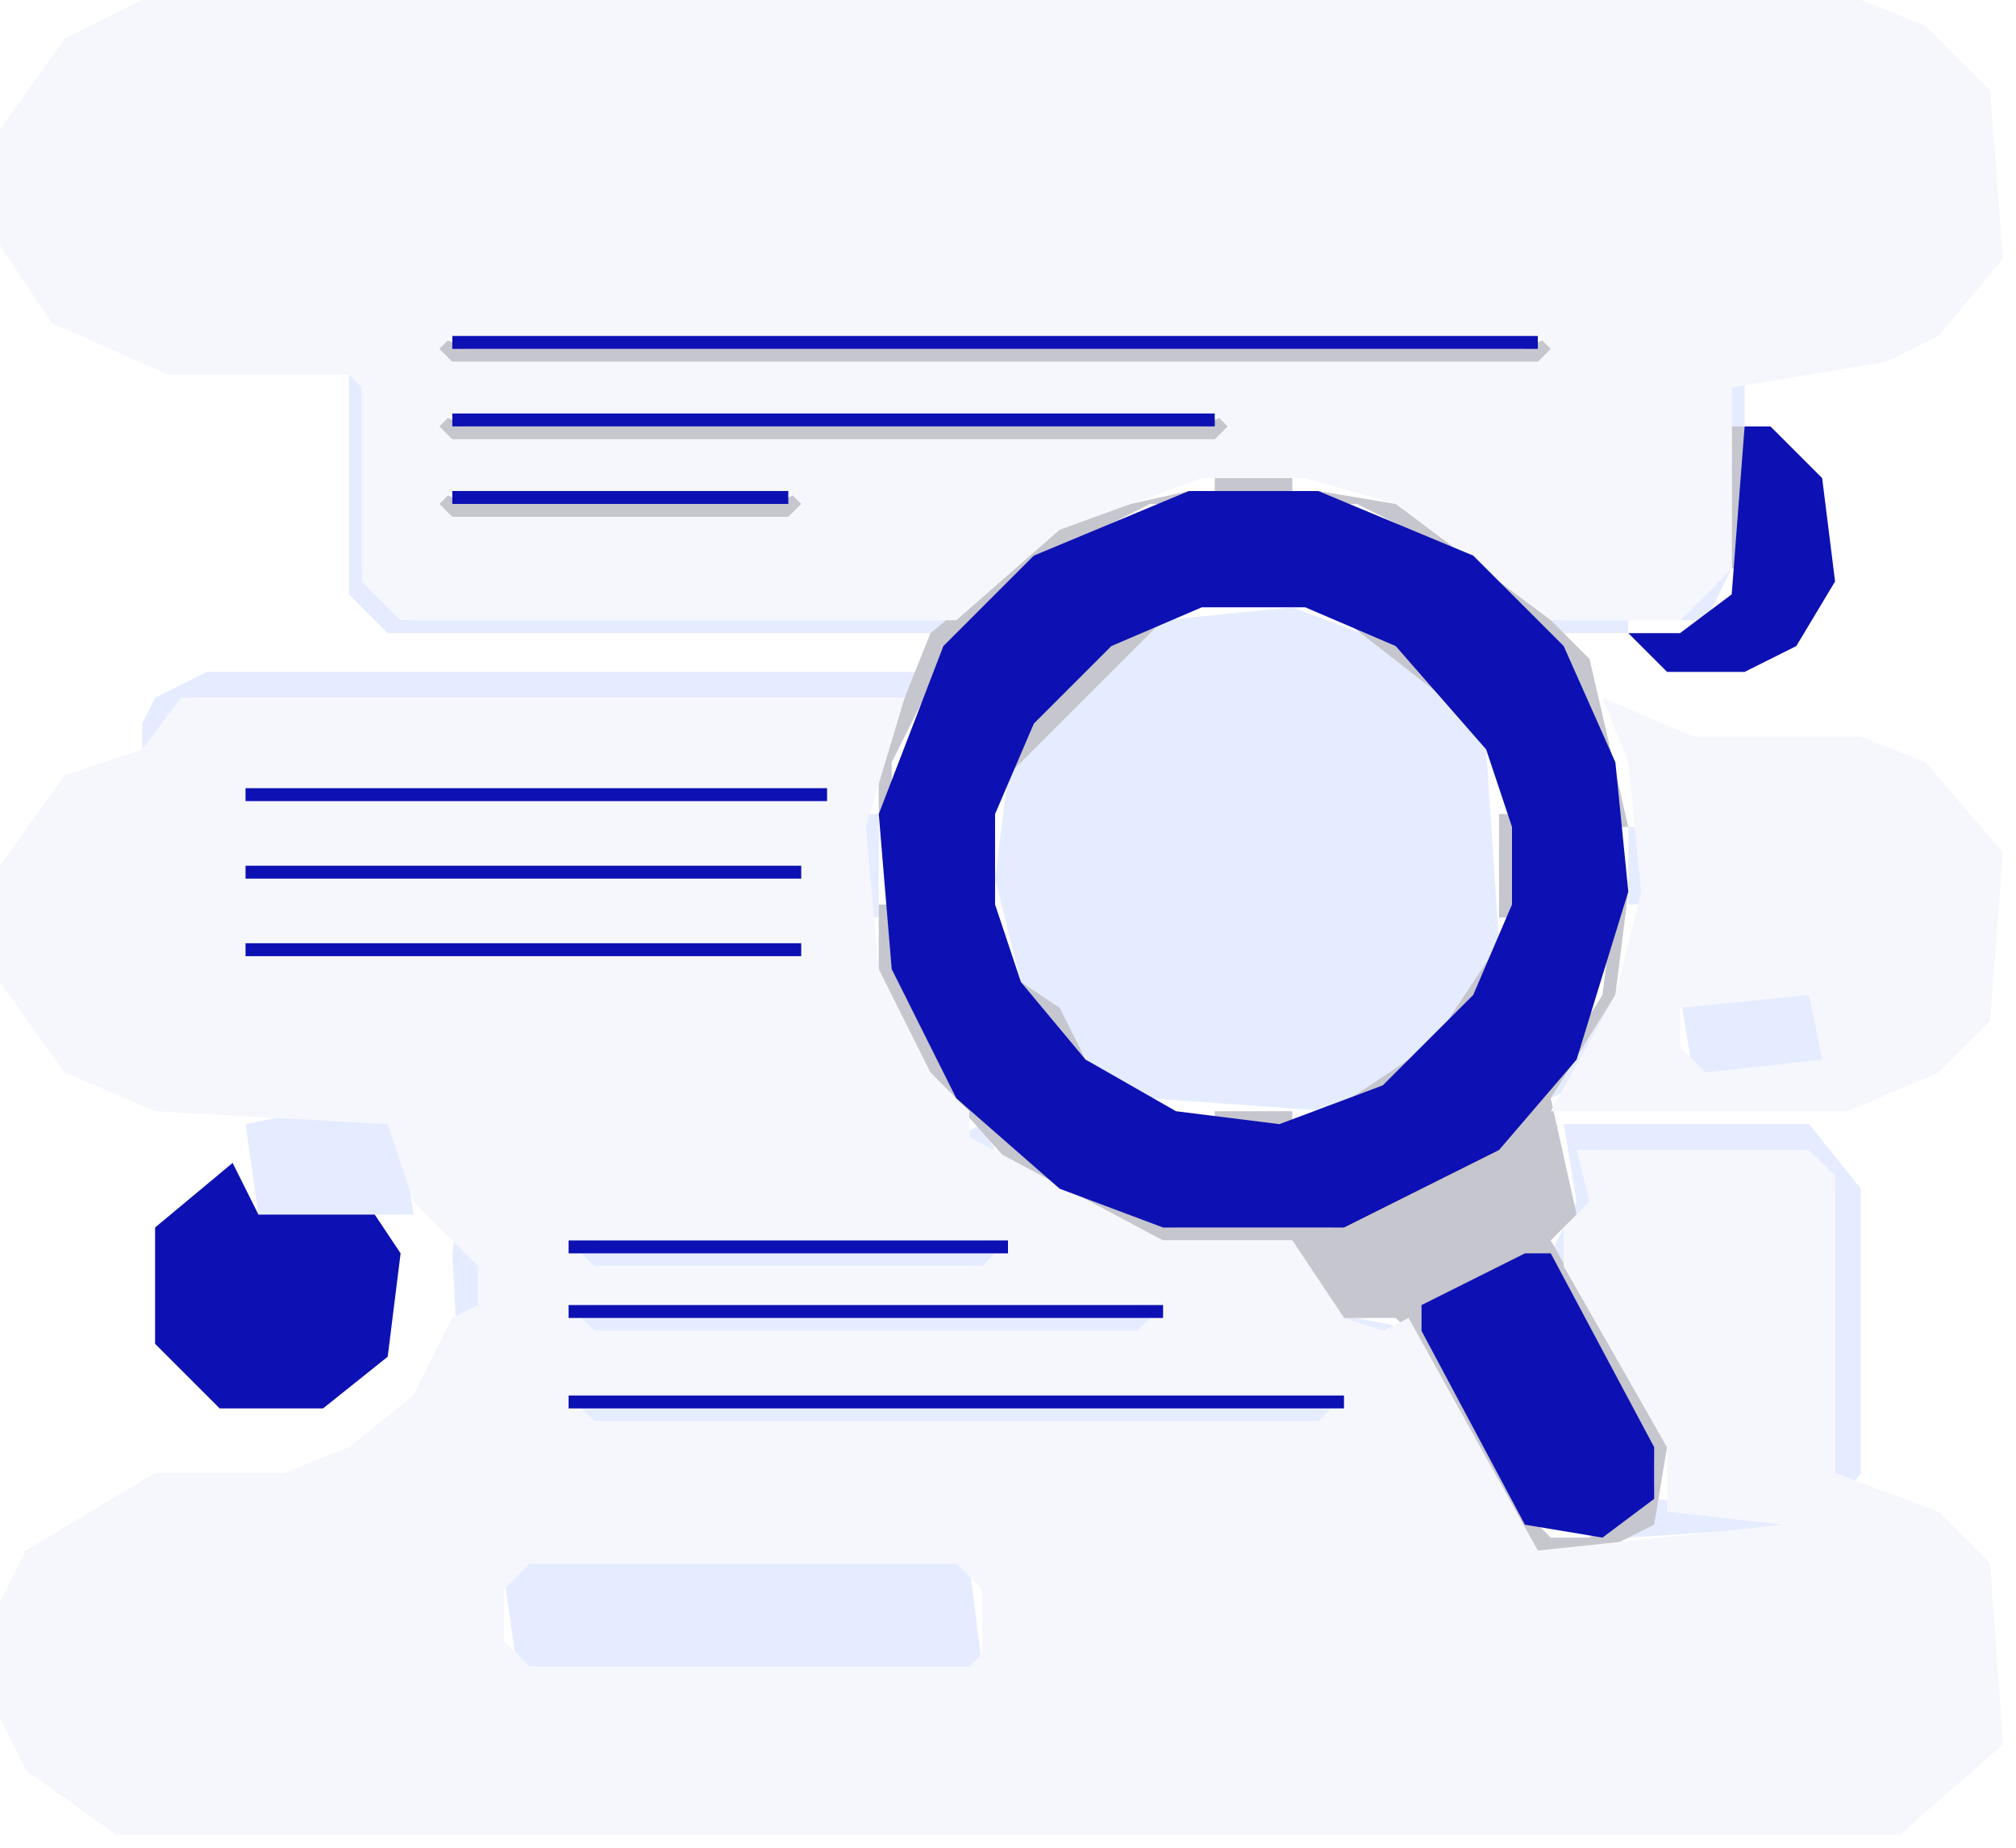
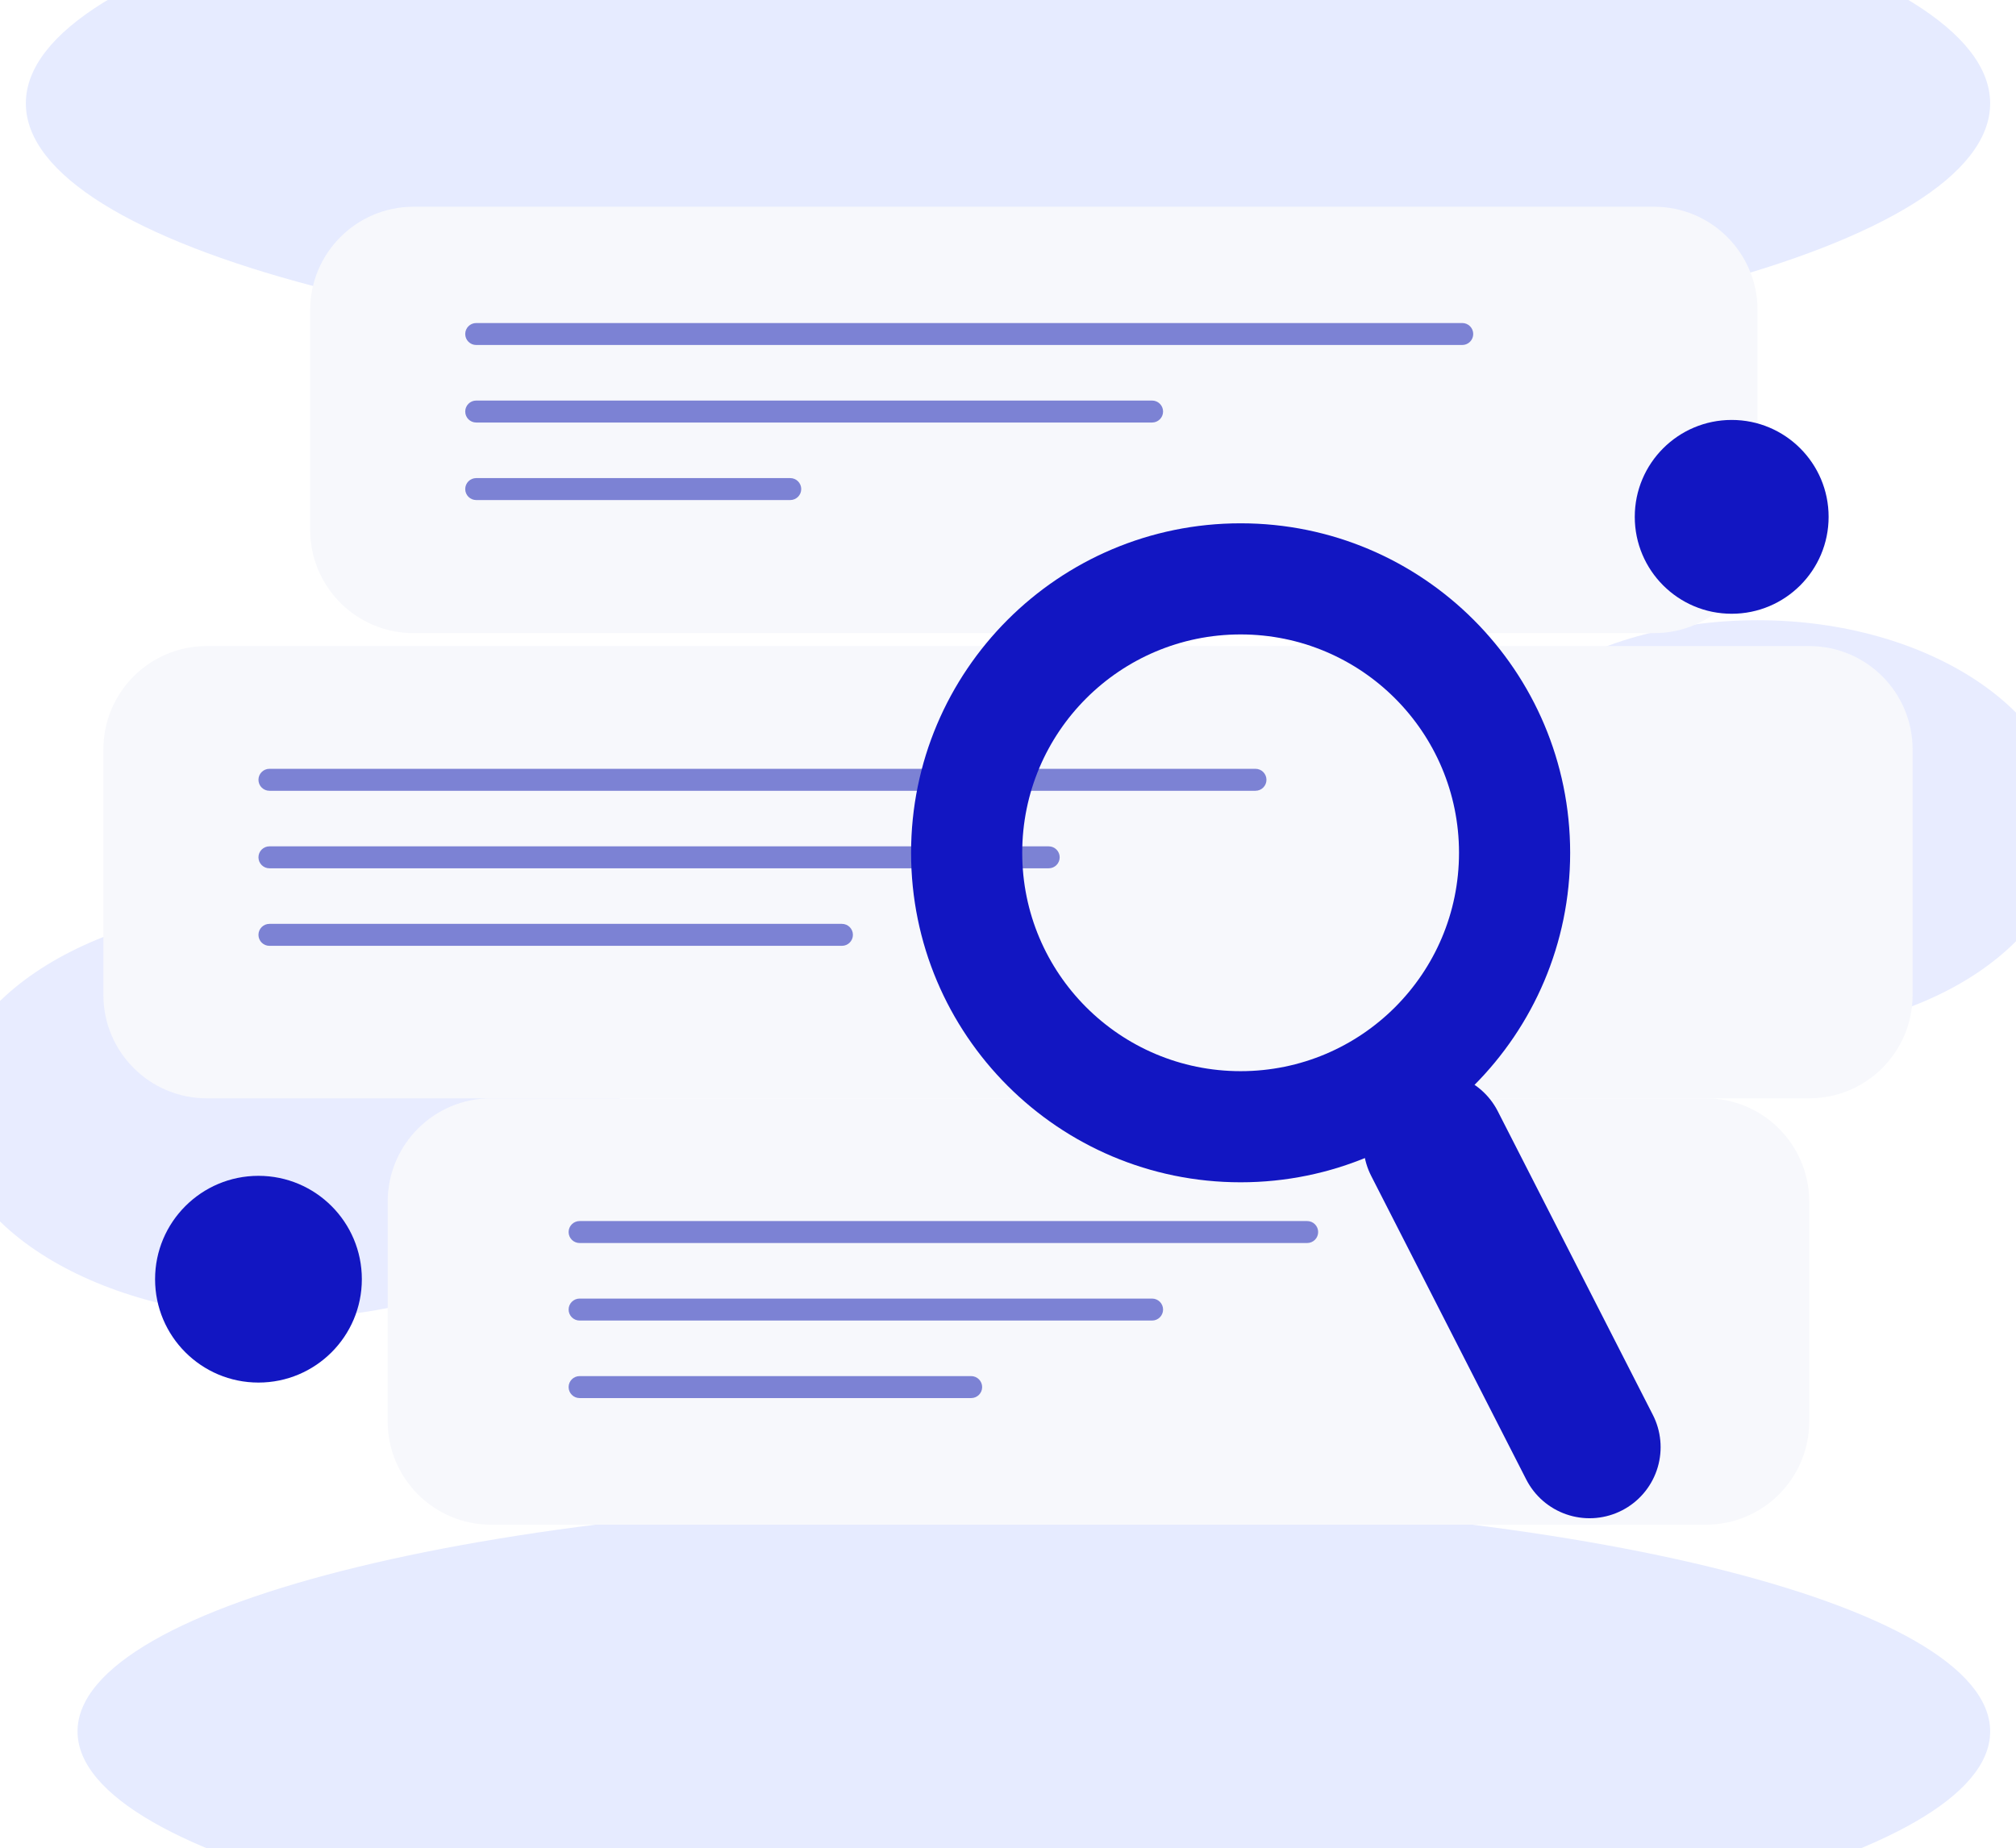
<svg xmlns="http://www.w3.org/2000/svg" width="156" height="143" viewBox="0 0 156 143" fill="none">
-   <path d="M39.0 122.0 L40.0 129.0 L76.0 129.0 L75.0 121.0 L40.0 121.0 Z" fill="#D2DCFF" fill-rule="evenodd" fill-opacity="0.55" />
-   <path d="M45.0 109.0 L45.0 110.0 L103.0 110.0 L103.0 109.0 Z" fill="#D2DCFF" fill-rule="evenodd" fill-opacity="0.55" />
-   <path d="M45.0 102.0 L45.0 103.0 L89.0 103.0 L89.0 102.0 Z" fill="#D2DCFF" fill-rule="evenodd" fill-opacity="0.55" />
-   <path d="M45.0 97.0 L45.0 98.0 L77.0 98.0 L77.0 97.0 Z" fill="#D2DCFF" fill-rule="evenodd" fill-opacity="0.55" />
-   <path d="M100.0 96.0 L102.0 101.0 L105.0 103.0 L108.0 103.0 L112.0 108.0 L110.0 103.0 L105.0 102.0 Z" fill="#D2DCFF" fill-rule="evenodd" fill-opacity="0.55" />
-   <path d="M121.0 87.0 L122.0 93.0 L120.0 97.0 L122.0 101.0 L123.0 100.0 L121.0 96.0 L123.0 94.0 L124.0 89.0 L139.0 89.0 L142.0 92.0 L142.0 114.0 L139.0 117.0 L128.0 116.0 L126.0 119.0 L141.0 118.0 L144.0 114.0 L144.0 92.0 L140.0 87.0 Z" fill="#D2DCFF" fill-rule="evenodd" fill-opacity="0.55" />
-   <path d="M36.0 90.0 L35.0 97.0 L36.0 116.0 L40.0 119.0 L117.0 119.0 L119.0 120.0 L118.0 118.0 L42.0 118.0 L37.0 114.0 L37.0 92.0 L40.0 89.0 L77.0 89.0 L76.0 87.0 L74.0 88.0 L38.0 88.0 Z" fill="#D2DCFF" fill-rule="evenodd" fill-opacity="0.55" />
-   <path d="M19.0 87.0 L20.0 94.0 L32.0 94.0 L31.0 87.0 L24.0 86.0 Z" fill="#D2DCFF" fill-rule="evenodd" fill-opacity="0.55" />
-   <path d="M130.0 77.0 L131.0 83.0 L141.0 83.0 L141.0 77.0 Z" fill="#D2DCFF" fill-rule="evenodd" fill-opacity="0.55" />
-   <path d="M125.0 77.0 L120.0 85.0 L122.0 84.0 Z" fill="#D2DCFF" fill-rule="evenodd" fill-opacity="0.55" />
-   <path d="M126.0 64.0 L126.0 70.0 L127.0 70.0 L127.0 64.0 Z" fill="#D2DCFF" fill-rule="evenodd" fill-opacity="0.55" />
-   <path d="M67.0 63.0 L67.0 71.0 L68.0 71.0 L68.0 63.0 Z" fill="#D2DCFF" fill-rule="evenodd" fill-opacity="0.55" />
-   <path d="M11.0 56.0 L11.0 79.0 L16.0 84.0 L73.0 84.0 L73.0 83.0 L17.0 83.0 L12.0 78.0 L12.0 58.0 L15.0 54.0 L70.0 54.0 L71.0 52.0 L16.0 52.0 L12.0 54.0 Z" fill="#D2DCFF" fill-rule="evenodd" fill-opacity="0.55" />
-   <path d="M90.0 48.0 L86.0 50.0 L80.0 56.0 L78.0 60.0 L77.0 68.0 L79.0 76.0 L85.0 83.0 L89.0 85.0 L103.0 86.0 L110.0 82.0 L116.0 73.0 L115.0 58.0 L108.0 50.0 L100.0 47.0 Z" fill="#D2DCFF" fill-rule="evenodd" fill-opacity="0.55" />
-   <path d="M134.0 44.0 L130.0 48.0 L132.0 48.0 Z" fill="#D2DCFF" fill-rule="evenodd" fill-opacity="0.55" />
-   <path d="M116.0 44.0 L120.0 49.0 L126.0 49.0 L126.0 48.0 L121.0 48.0 Z" fill="#D2DCFF" fill-rule="evenodd" fill-opacity="0.55" />
-   <path d="M27.0 46.0 L30.0 49.0 L74.0 49.0 L79.0 44.0 L78.0 43.0 L73.0 48.0 L32.0 48.0 L28.0 44.0 L28.0 22.0 L31.0 19.0 L130.0 19.0 L134.0 23.0 L134.0 33.0 L135.0 33.0 L135.0 22.0 L132.0 18.0 L30.0 18.0 L27.0 21.0 Z" fill="#D2DCFF" fill-rule="evenodd" fill-opacity="0.55" />
-   <path d="M94.0 86.0 L94.0 87.0 L100.0 87.0 L100.0 86.0 Z" fill="#C6C6CE" fill-rule="evenodd" />
-   <path d="M109.0 82.0 L103.0 86.0 L108.0 84.0 Z" fill="#C6C6CE" fill-rule="evenodd" />
-   <path d="M79.0 76.0 L84.0 82.0 L82.0 78.0 Z" fill="#C6C6CE" fill-rule="evenodd" />
-   <path d="M116.0 73.0 L112.0 79.0 L114.0 78.0 Z" fill="#C6C6CE" fill-rule="evenodd" />
-   <path d="M128.0 118.0 L129.0 112.0 L120.0 96.0 L122.0 94.0 L120.0 85.0 L125.0 77.0 L126.0 69.0 L125.0 69.0 L124.0 77.0 L119.0 85.0 L112.0 91.0 L103.0 95.0 L91.0 95.0 L83.0 92.0 L74.0 84.0 L70.0 77.0 L69.0 70.0 L68.0 70.0 L68.0 75.0 L71.0 82.0 L79.0 91.0 L90.0 96.0 L100.0 96.0 L104.0 102.0 L108.0 102.0 L110.0 104.0 L116.0 117.0 L119.0 120.0 L124.0 120.0 Z M119.0 97.0 L128.0 113.0 L128.0 115.0 L123.0 119.0 L120.0 119.0 L118.0 117.0 L110.0 102.0 Z" fill="#C6C6CE" fill-rule="evenodd" />
-   <path d="M116.0 63.0 L116.0 71.0 L117.0 71.0 L117.0 63.0 Z" fill="#C6C6CE" fill-rule="evenodd" />
-   <path d="M104.0 48.0 L113.0 55.0 L109.0 50.0 Z" fill="#C6C6CE" fill-rule="evenodd" />
-   <path d="M90.0 48.0 L85.0 50.0 L80.0 55.0 L78.0 60.0 Z" fill="#C6C6CE" fill-rule="evenodd" />
-   <path d="M102.0 38.0 L102.0 39.0 L105.0 39.0 L113.0 43.0 L121.0 51.0 L125.0 60.0 L125.0 64.0 L126.0 64.0 L123.0 51.0 L114.0 42.0 L108.0 39.0 Z" fill="#C6C6CE" fill-rule="evenodd" />
-   <path d="M92.0 38.0 L83.0 40.0 L72.0 49.0 L68.0 59.0 L68.0 63.0 L69.0 63.0 L69.0 59.0 L73.0 51.0 L81.0 43.0 L89.0 39.0 L92.0 39.0 Z" fill="#C6C6CE" fill-rule="evenodd" />
-   <path d="M34.0 38.0 L34.0 40.0 L62.0 40.0 L62.0 38.0 L60.0 39.0 L36.0 39.0 Z" fill="#C6C6CE" fill-rule="evenodd" />
-   <path d="M94.0 37.0 L94.0 38.0 L100.0 38.0 L100.0 37.0 Z" fill="#C6C6CE" fill-rule="evenodd" />
-   <path d="M134.0 33.0 L134.0 44.0 L135.0 44.0 L135.0 33.0 Z" fill="#C6C6CE" fill-rule="evenodd" />
-   <path d="M34.0 32.0 L34.0 34.0 L95.0 34.0 L95.0 32.0 L93.0 33.0 L36.0 33.0 Z" fill="#C6C6CE" fill-rule="evenodd" />
-   <path d="M34.0 26.0 L34.0 28.0 L120.0 28.0 L120.0 26.0 L118.0 27.0 L36.0 27.0 Z" fill="#C6C6CE" fill-rule="evenodd" />
-   <path d="M124.0 54.0 L126.0 59.0 L127.0 69.0 L125.0 77.0 L120.0 86.0 L143.0 86.0 L150.0 83.0 L154.0 79.0 L155.0 66.0 L149.0 59.0 L144.0 57.0 L131.0 57.0 Z M130.0 78.0 L140.0 77.0 L141.0 82.0 L132.0 83.0 L130.0 81.0 Z" fill="#F6F7FC" fill-rule="evenodd" />
-   <path d="M0.0 67.0 L0.0 76.0 L5.0 83.0 L12.0 86.0 L30.0 87.0 L32.0 93.0 L37.0 98.0 L37.0 101.0 L35.0 102.0 L32.0 108.0 L27.0 112.0 L22.0 114.0 L12.0 114.0 L2.0 120.0 L0.0 124.0 L0.0 133.0 L2.0 137.0 L9.0 142.0 L147.0 142.0 L155.0 135.0 L154.0 121.0 L150.0 117.0 L142.0 114.0 L142.0 91.0 L140.0 89.0 L122.0 89.0 L123.0 93.0 L121.0 95.0 L121.0 98.0 L129.0 112.0 L129.0 117.0 L138.0 118.0 L119.0 120.0 L109.0 102.0 L107.0 103.0 L104.0 102.0 L100.0 96.0 L90.0 96.0 L75.0 88.0 L75.0 86.0 L72.0 83.0 L68.0 75.0 L67.0 64.0 L70.0 54.0 L14.0 54.0 L11.0 58.0 L5.0 60.0 Z M39.0 123.0 L41.0 121.0 L74.0 121.0 L76.0 123.0 L76.0 128.0 L75.0 129.0 L41.0 129.0 L39.0 127.0 Z M45.0 109.0 L46.0 108.0 L102.0 108.0 L103.0 109.0 L102.0 110.0 L46.0 110.0 Z M45.0 102.0 L46.0 101.0 L88.0 101.0 L89.0 102.0 L88.0 103.0 L46.0 103.0 Z M45.0 97.0 L46.0 96.0 L76.0 96.0 L77.0 97.0 L76.0 98.0 L46.0 98.0 Z" fill="#F6F7FC" fill-rule="evenodd" />
-   <path d="M0.0 10.0 L0.0 19.0 L4.0 25.0 L13.0 29.0 L27.0 29.0 L28.0 30.0 L28.0 45.0 L31.0 48.0 L74.0 48.0 L82.0 41.0 L93.0 37.0 L101.0 37.0 L108.0 39.0 L120.0 48.0 L130.0 48.0 L134.0 44.0 L134.0 30.0 L146.0 28.0 L150.0 26.0 L155.0 20.0 L154.0 7.0 L149.0 2.0 L144.0 0.0 L11.0 0.0 L5.0 3.0 Z M34.0 39.0 L35.0 38.0 L61.0 38.0 L62.0 39.0 L61.0 40.0 L35.0 40.0 Z M34.0 33.0 L35.0 32.0 L94.0 32.0 L95.0 33.0 L94.0 34.0 L35.0 34.0 Z M34.0 27.0 L35.0 26.0 L119.0 26.0 L120.0 27.0 L119.0 28.0 L35.0 28.0 Z" fill="#F6F7FC" fill-rule="evenodd" />
-   <path d="M44.0 108.0 L44.0 109.0 L104.0 109.0 L104.0 108.0 Z" fill="#0D11B3" fill-rule="evenodd" />
-   <path d="M44.0 101.0 L44.0 102.0 L90.0 102.0 L90.0 101.0 Z" fill="#0D11B3" fill-rule="evenodd" />
-   <path d="M118.0 97.0 L110.0 101.0 L110.0 103.0 L118.0 118.0 L124.0 119.0 L128.0 116.0 L128.0 112.0 L120.0 97.0 Z" fill="#0D11B3" fill-rule="evenodd" />
-   <path d="M44.0 96.0 L44.0 97.0 L78.0 97.0 L78.0 96.0 Z" fill="#0D11B3" fill-rule="evenodd" />
-   <path d="M18.0 90.0 L12.0 95.0 L12.0 104.0 L17.0 109.0 L25.0 109.0 L30.0 105.0 L31.0 97.0 L29.0 94.0 L20.0 94.0 Z" fill="#0D11B3" fill-rule="evenodd" />
-   <path d="M19.0 73.0 L19.0 74.0 L62.0 74.0 L62.0 73.0 Z" fill="#0D11B3" fill-rule="evenodd" />
-   <path d="M19.0 67.0 L19.0 68.0 L62.0 68.0 L62.0 67.0 Z" fill="#0D11B3" fill-rule="evenodd" />
-   <path d="M19.0 61.0 L19.0 62.0 L64.0 62.0 L64.0 61.0 Z" fill="#0D11B3" fill-rule="evenodd" />
-   <path d="M92.0 38.0 L80.0 43.0 L73.0 50.0 L68.0 63.0 L69.0 75.0 L74.0 85.0 L82.0 92.0 L90.0 95.0 L104.0 95.0 L116.0 89.0 L122.0 82.0 L126.0 69.0 L125.0 59.0 L121.0 50.0 L114.0 43.0 L102.0 38.0 Z M93.0 47.0 L101.0 47.0 L108.0 50.0 L115.0 58.0 L117.0 64.0 L117.0 70.0 L114.0 77.0 L107.0 84.0 L99.0 87.0 L91.0 86.0 L84.0 82.0 L79.0 76.0 L77.0 70.0 L77.0 63.0 L80.0 56.0 L86.0 50.0 Z" fill="#0D11B3" fill-rule="evenodd" />
-   <path d="M35.0 38.0 L35.0 39.0 L61.0 39.0 L61.0 38.0 Z" fill="#0D11B3" fill-rule="evenodd" />
-   <path d="M137.0 33.0 L135.0 33.0 L134.0 46.0 L130.0 49.0 L126.0 49.0 L129.0 52.0 L135.0 52.0 L139.0 50.0 L142.0 45.0 L141.0 37.0 Z" fill="#0D11B3" fill-rule="evenodd" />
-   <path d="M35.0 32.0 L35.0 33.0 L94.0 33.0 L94.0 32.0 Z" fill="#0D11B3" fill-rule="evenodd" />
-   <path d="M35.0 26.0 L35.0 27.0 L119.0 27.0 L119.0 26.0 Z" fill="#0D11B3" fill-rule="evenodd" />
+   <ellipse cx="78" cy="8" rx="76" ry="20" fill="#E6EBFF" />
+   <ellipse cx="22" cy="86" rx="26" ry="16" fill="#E8ECFF" />
+   <ellipse cx="136" cy="64" rx="24" ry="16" fill="#E8ECFF" />
+   <ellipse cx="80" cy="134" rx="74" ry="18" fill="#E6EBFF" />
+   <rect x="24" y="16" width="112" height="33" rx="8" fill="#F7F8FC" />
+   <rect x="8" y="50" width="140" height="35" rx="8" fill="#F7F8FC" />
+   <rect x="30" y="85" width="110" height="33" rx="8" fill="#F7F8FC" />
+   <rect x="36" y="25" width="78" height="1.7" rx="0.85" fill="#7C82D4" />
+   <rect x="36" y="31" width="54" height="1.7" rx="0.85" fill="#7C82D4" />
+   <rect x="36" y="37" width="26" height="1.7" rx="0.85" fill="#7C82D4" />
+   <rect x="20" y="59.5" width="78" height="1.7" rx="0.85" fill="#7C82D4" />
+   <rect x="20" y="65.5" width="62" height="1.7" rx="0.85" fill="#7C82D4" />
+   <rect x="20" y="71.5" width="46" height="1.7" rx="0.85" fill="#7C82D4" />
+   <rect x="44" y="94.5" width="58" height="1.7" rx="0.85" fill="#7C82D4" />
+   <rect x="44" y="100.5" width="46" height="1.7" rx="0.85" fill="#7C82D4" />
+   <rect x="44" y="106.5" width="32" height="1.7" rx="0.85" fill="#7C82D4" />
+   <circle cx="134" cy="40" r="7.5" fill="#1216C2" />
+   <circle cx="20" cy="99" r="8" fill="#1216C2" />
+   <path fill="#1216C2" fill-rule="evenodd" d="M96 40.5a25.5 25.5 0 1 0 0 51 25.5 25.5 0 0 0 0-51Zm0 8.6a16.9 16.9 0 1 1 0 33.8 16.9 16.9 0 0 1 0-33.8Z" />
+   <path d="M111 88.5 L123 112" stroke="#1216C2" stroke-width="11" stroke-linecap="round" />
</svg>
